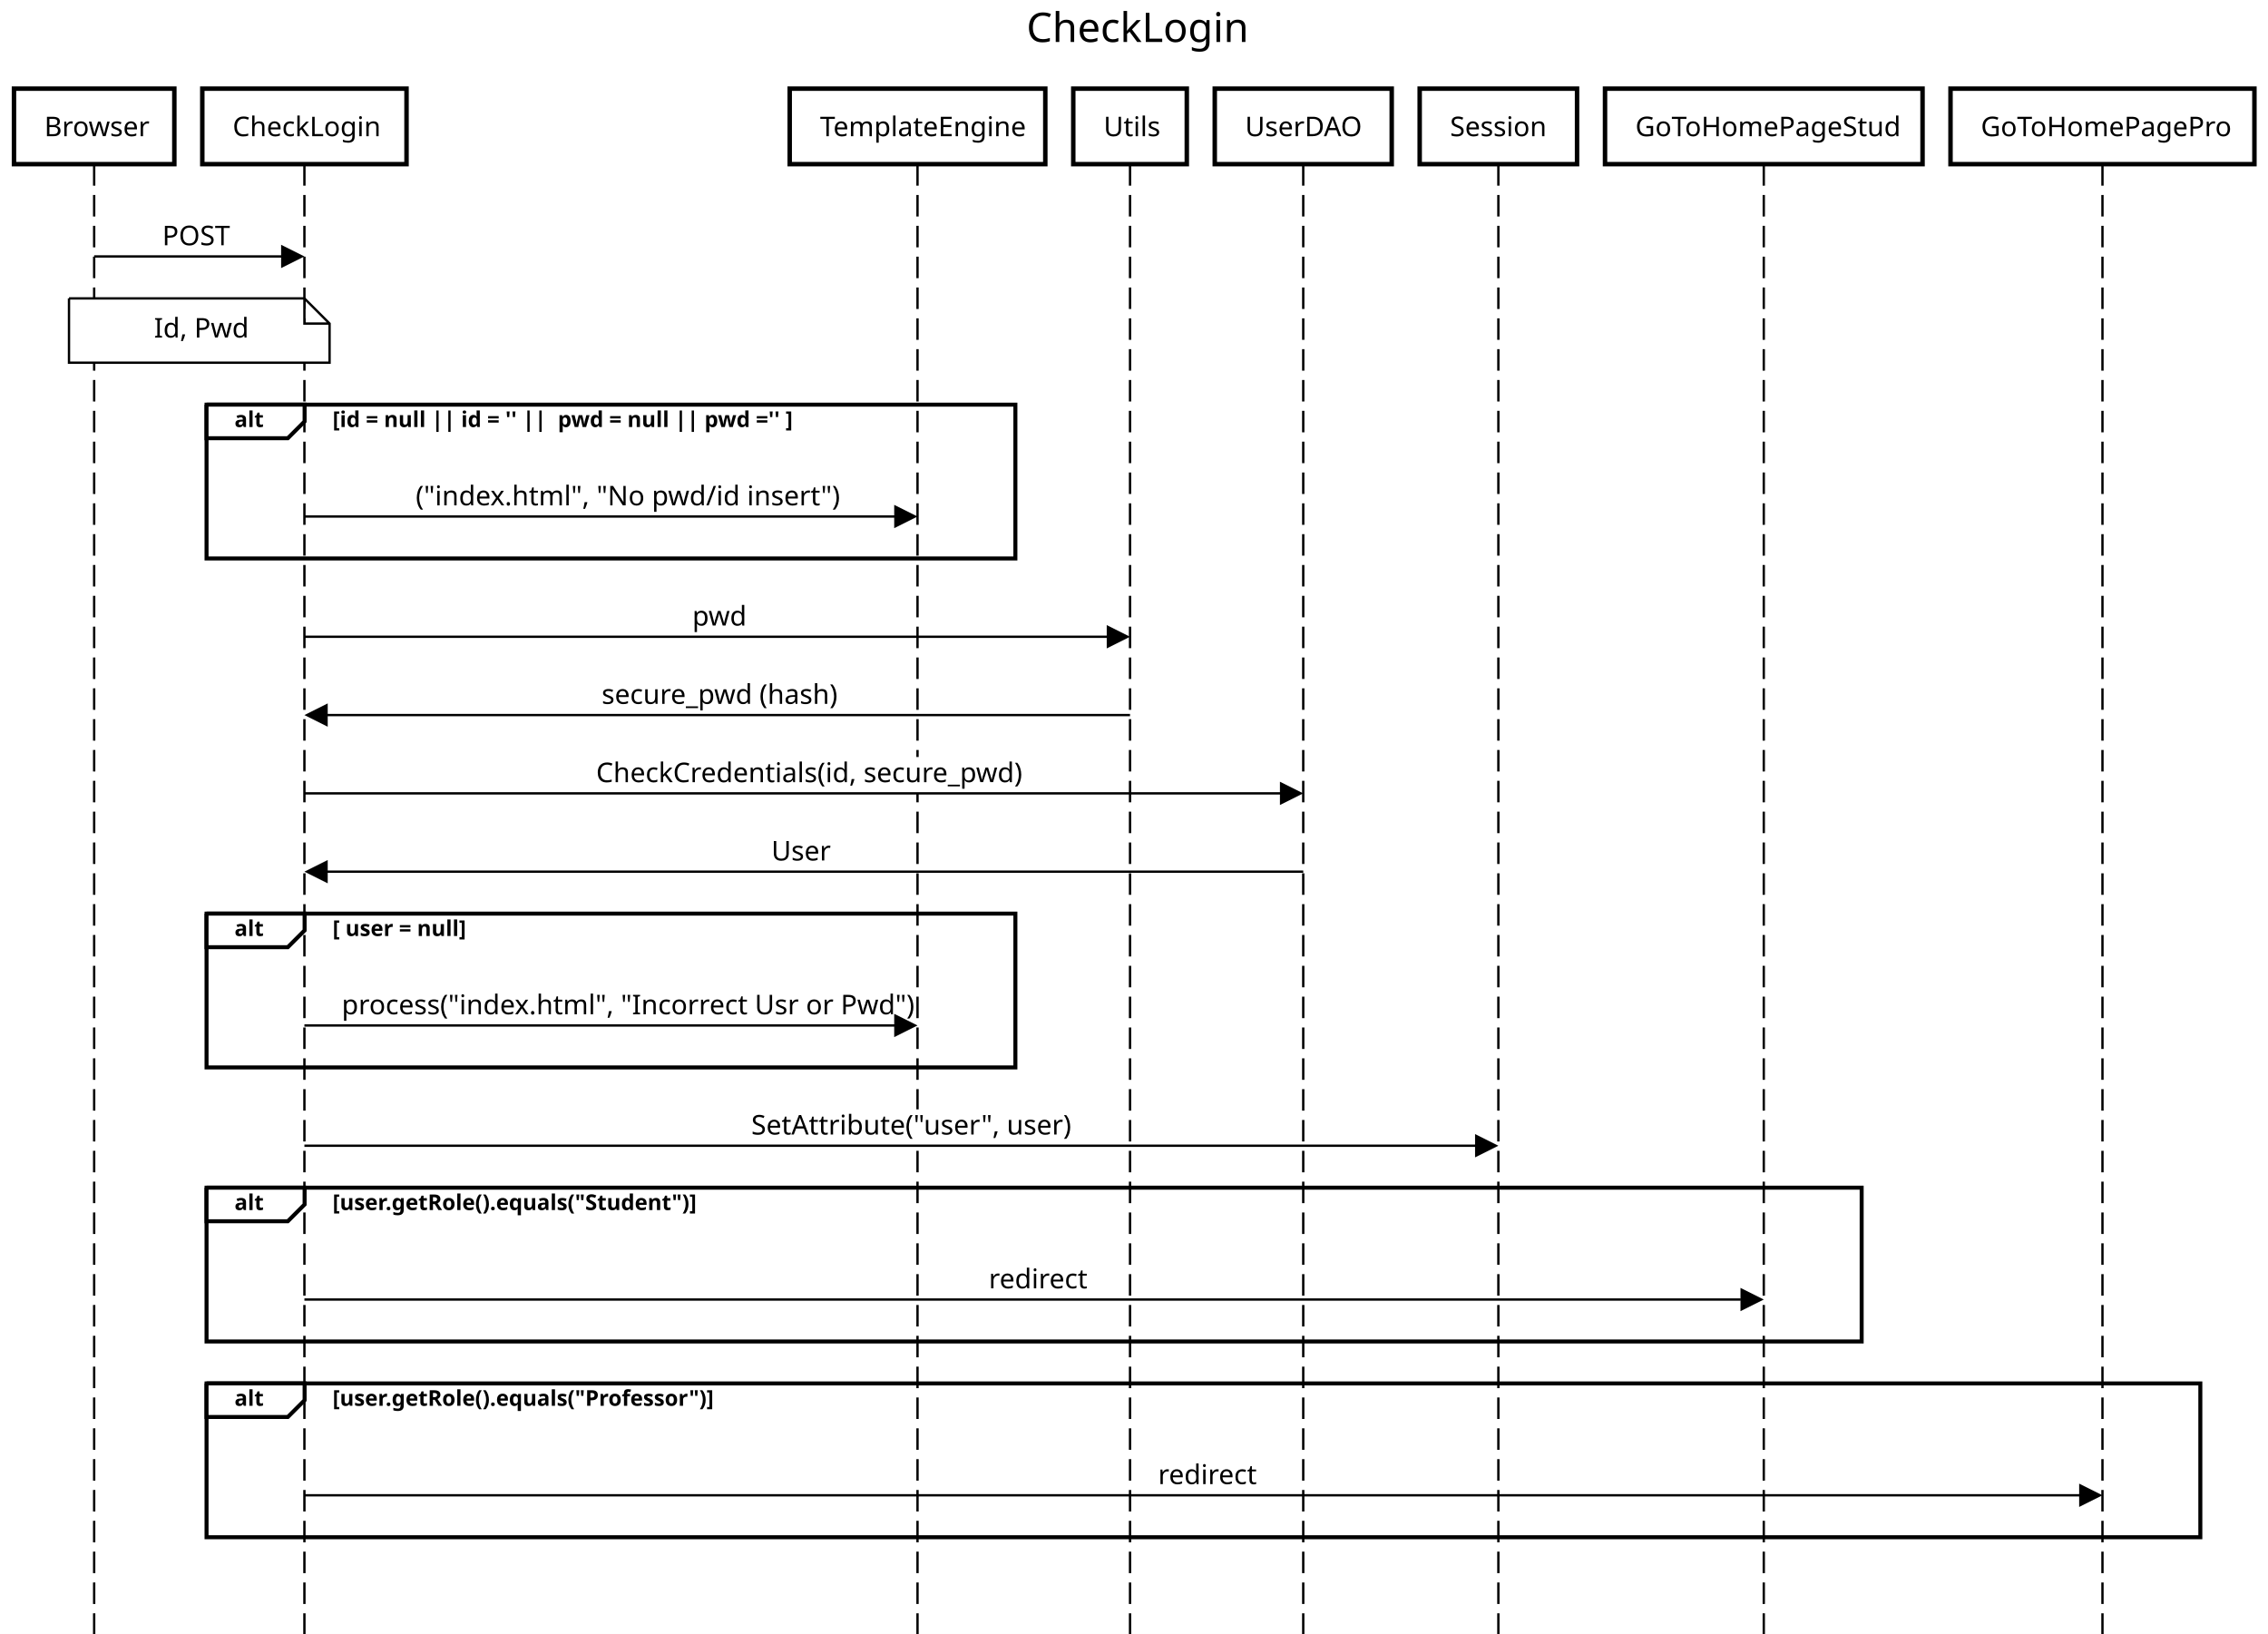
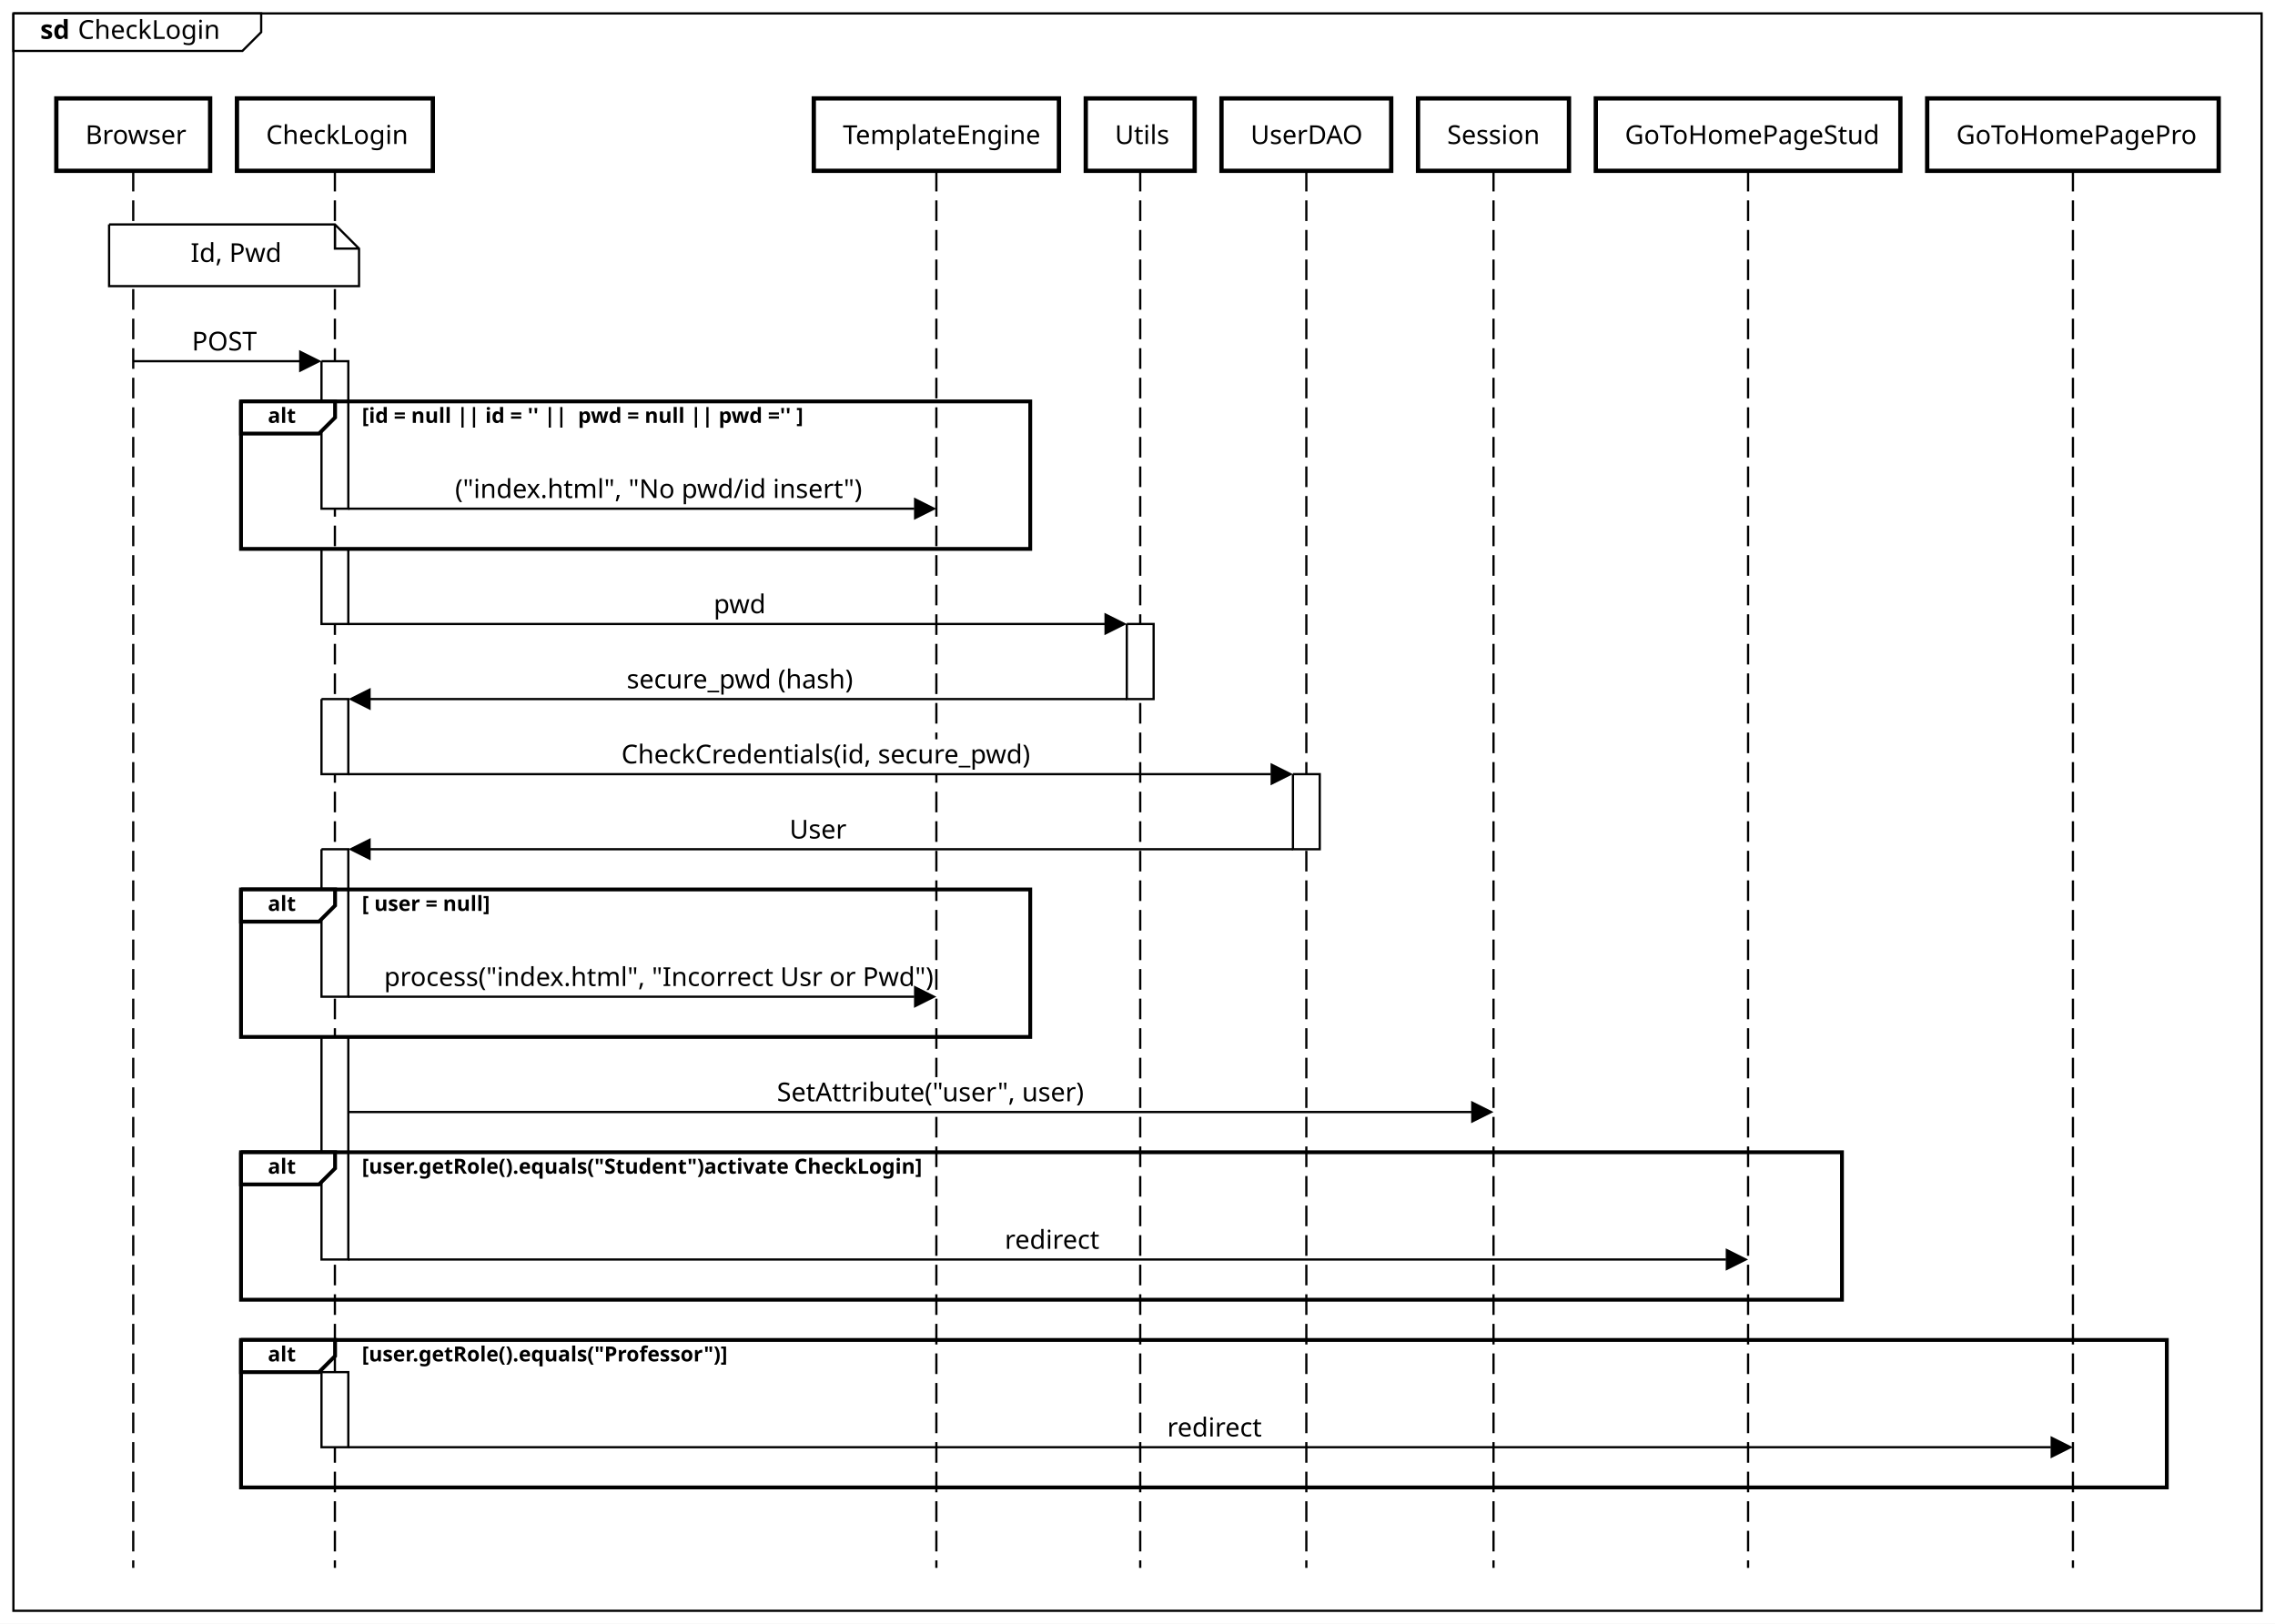
- <svg xmlns="http://www.w3.org/2000/svg" version="1.1" width="1223" height="881">
+ <svg xmlns="http://www.w3.org/2000/svg" version="1.1" width="1279" height="913">
  <defs />
  <g>
    <g />
    <g />
    <g />
    <g />
    <g />
    <g />
    <g />
    <g />
    <g />
    <g />
    <g />
    <g>
-       <rect fill="white" stroke="none" x="0" y="0" width="1223" height="881" />
-     </g>
-     <g>
-       <text fill="black" stroke="none" font-family="sans-serif" font-size="16.5pt" font-style="normal" font-weight="normal" text-decoration="normal" x="553.515" y="22.618" text-anchor="start" dominant-baseline="alphabetic" xml:space="preserve">CheckLogin</text>
-     </g>
-     <g />
-     <g>
-       <path fill="none" stroke="black" paint-order="fill stroke markers" d=" M 50.775 88.512 L 50.775 881.649" stroke-miterlimit="10" stroke-width="1.257" stroke-dasharray="11.599,5.026" />
-       <path fill="none" stroke="black" paint-order="fill stroke markers" d=" M 164.152 88.512 L 164.152 881.649" stroke-miterlimit="10" stroke-width="1.257" stroke-dasharray="11.599,5.026" />
-       <path fill="none" stroke="black" paint-order="fill stroke markers" d=" M 494.76 88.512 L 494.76 881.649" stroke-miterlimit="10" stroke-width="1.257" stroke-dasharray="11.599,5.026" />
-       <path fill="none" stroke="black" paint-order="fill stroke markers" d=" M 609.361 88.512 L 609.361 881.649" stroke-miterlimit="10" stroke-width="1.257" stroke-dasharray="11.599,5.026" />
-       <path fill="none" stroke="black" paint-order="fill stroke markers" d=" M 702.76 88.512 L 702.76 881.649" stroke-miterlimit="10" stroke-width="1.257" stroke-dasharray="11.599,5.026" />
-       <path fill="none" stroke="black" paint-order="fill stroke markers" d=" M 807.982 88.512 L 807.982 881.649" stroke-miterlimit="10" stroke-width="1.257" stroke-dasharray="11.599,5.026" />
-       <path fill="none" stroke="black" paint-order="fill stroke markers" d=" M 951.104 88.512 L 951.104 881.649" stroke-miterlimit="10" stroke-width="1.257" stroke-dasharray="11.599,5.026" />
-       <path fill="none" stroke="black" paint-order="fill stroke markers" d=" M 1133.736 88.512 L 1133.736 881.649" stroke-miterlimit="10" stroke-width="1.257" stroke-dasharray="11.599,5.026" />
-     </g>
-     <g>
-       <path fill="none" stroke="none" />
-       <g>
-         <path fill="white" stroke="black" paint-order="fill stroke markers" d=" M 7.539 47.799 L 94.012 47.799 L 94.012 88.512 L 7.539 88.512 L 7.539 47.799 Z" stroke-miterlimit="10" stroke-width="2.413" stroke-dasharray="" />
-       </g>
-       <g>
-         <g />
-         <text fill="black" stroke="none" font-family="sans-serif" font-size="11pt" font-style="normal" font-weight="normal" text-decoration="normal" x="23.9" y="73.433" text-anchor="start" dominant-baseline="alphabetic" xml:space="preserve">Browser</text>
-       </g>
-       <path fill="none" stroke="none" />
-       <g>
-         <path fill="white" stroke="black" paint-order="fill stroke markers" d=" M 109.09 47.799 L 219.214 47.799 L 219.214 88.512 L 109.09 88.512 L 109.09 47.799 Z" stroke-miterlimit="10" stroke-width="2.413" stroke-dasharray="" />
-       </g>
-       <g>
-         <g />
-         <text fill="black" stroke="none" font-family="sans-serif" font-size="11pt" font-style="normal" font-weight="normal" text-decoration="normal" x="125.45" y="73.433" text-anchor="start" dominant-baseline="alphabetic" xml:space="preserve">CheckLogin</text>
-       </g>
-       <path fill="none" stroke="none" />
-       <g>
-         <path fill="white" stroke="black" paint-order="fill stroke markers" d=" M 425.847 47.799 L 563.673 47.799 L 563.673 88.512 L 425.847 88.512 L 425.847 47.799 Z" stroke-miterlimit="10" stroke-width="2.413" stroke-dasharray="" />
-       </g>
-       <g>
-         <g />
-         <text fill="black" stroke="none" font-family="sans-serif" font-size="11pt" font-style="normal" font-weight="normal" text-decoration="normal" x="442.208" y="73.433" text-anchor="start" dominant-baseline="alphabetic" xml:space="preserve">TemplateEngine</text>
-       </g>
-       <path fill="none" stroke="none" />
-       <g>
-         <path fill="white" stroke="black" paint-order="fill stroke markers" d=" M 578.752 47.799 L 639.969 47.799 L 639.969 88.512 L 578.752 88.512 L 578.752 47.799 Z" stroke-miterlimit="10" stroke-width="2.413" stroke-dasharray="" />
-       </g>
-       <g>
-         <g />
-         <text fill="black" stroke="none" font-family="sans-serif" font-size="11pt" font-style="normal" font-weight="normal" text-decoration="normal" x="595.112" y="73.433" text-anchor="start" dominant-baseline="alphabetic" xml:space="preserve">Utils</text>
-       </g>
-       <path fill="none" stroke="none" />
-       <g>
-         <path fill="white" stroke="black" paint-order="fill stroke markers" d=" M 655.048 47.799 L 750.473 47.799 L 750.473 88.512 L 655.048 88.512 L 655.048 47.799 Z" stroke-miterlimit="10" stroke-width="2.413" stroke-dasharray="" />
-       </g>
-       <g>
-         <g />
-         <text fill="black" stroke="none" font-family="sans-serif" font-size="11pt" font-style="normal" font-weight="normal" text-decoration="normal" x="671.408" y="73.433" text-anchor="start" dominant-baseline="alphabetic" xml:space="preserve">UserDAO</text>
-       </g>
-       <path fill="none" stroke="none" />
-       <g>
-         <path fill="white" stroke="black" paint-order="fill stroke markers" d=" M 765.551 47.799 L 850.413 47.799 L 850.413 88.512 L 765.551 88.512 L 765.551 47.799 Z" stroke-miterlimit="10" stroke-width="2.413" stroke-dasharray="" />
-       </g>
-       <g>
-         <g />
-         <text fill="black" stroke="none" font-family="sans-serif" font-size="11pt" font-style="normal" font-weight="normal" text-decoration="normal" x="781.912" y="73.433" text-anchor="start" dominant-baseline="alphabetic" xml:space="preserve">Session</text>
-       </g>
-       <path fill="none" stroke="none" />
-       <g>
-         <path fill="white" stroke="black" paint-order="fill stroke markers" d=" M 865.492 47.799 L 1036.717 47.799 L 1036.717 88.512 L 865.492 88.512 L 865.492 47.799 Z" stroke-miterlimit="10" stroke-width="2.413" stroke-dasharray="" />
-       </g>
-       <g>
-         <g />
-         <text fill="black" stroke="none" font-family="sans-serif" font-size="11pt" font-style="normal" font-weight="normal" text-decoration="normal" x="881.852" y="73.433" text-anchor="start" dominant-baseline="alphabetic" xml:space="preserve">GoToHomePageStud</text>
-       </g>
-       <path fill="none" stroke="none" />
-       <g>
-         <path fill="white" stroke="black" paint-order="fill stroke markers" d=" M 1051.795 47.799 L 1215.678 47.799 L 1215.678 88.512 L 1051.795 88.512 L 1051.795 47.799 Z" stroke-miterlimit="10" stroke-width="2.413" stroke-dasharray="" />
-       </g>
-       <g>
-         <g />
-         <text fill="black" stroke="none" font-family="sans-serif" font-size="11pt" font-style="normal" font-weight="normal" text-decoration="normal" x="1068.156" y="73.433" text-anchor="start" dominant-baseline="alphabetic" xml:space="preserve">GoToHomePagePro</text>
-       </g>
-     </g>
-     <g>
-       <g>
-         <g>
-           <rect fill="white" stroke="none" x="85.25" y="118.669" width="44.428" height="19.602" />
-         </g>
-         <text fill="black" stroke="none" font-family="sans-serif" font-size="11pt" font-style="normal" font-weight="normal" text-decoration="normal" x="87.512" y="132.24" text-anchor="start" dominant-baseline="alphabetic" xml:space="preserve">POST</text>
-       </g>
-       <g>
-         <path fill="none" stroke="black" paint-order="fill stroke markers" d=" M 50.775 138.271 L 151.737 138.271" stroke-miterlimit="10" stroke-width="1.257" stroke-dasharray="" />
-         <g transform="translate(164.1521,138.2712) translate(-164.1521,-138.2712)">
-           <path fill="black" stroke="none" paint-order="stroke fill markers" d=" M 151.587 131.988 L 164.152 138.271 L 151.587 144.554 Z" />
-         </g>
-       </g>
-       <path fill="white" stroke="black" paint-order="fill stroke markers" d=" M 37.205 160.889 L 164.152 160.889 L 177.723 174.46 L 177.723 195.57 L 37.205 195.57 L 37.205 160.889 M 164.152 160.889 L 164.152 174.46 L 177.723 174.46" stroke-miterlimit="10" stroke-width="1.257" stroke-dasharray="" />
-       <g>
-         <text fill="black" stroke="none" font-family="sans-serif" font-size="11pt" font-style="normal" font-weight="normal" text-decoration="normal" x="83.025" y="181.999" text-anchor="start" dominant-baseline="alphabetic" xml:space="preserve">Id, Pwd</text>
-       </g>
-       <g>
-         <g>
-           <rect fill="white" stroke="none" x="221.896" y="258.9" width="215.121" height="19.602" />
-         </g>
-         <text fill="black" stroke="none" font-family="sans-serif" font-size="11pt" font-style="normal" font-weight="normal" text-decoration="normal" x="224.157" y="272.471" text-anchor="start" dominant-baseline="alphabetic" xml:space="preserve">("index.html", "No pwd/id insert")</text>
-       </g>
-       <g>
-         <path fill="none" stroke="black" paint-order="fill stroke markers" d=" M 164.152 278.503 L 482.346 278.503" stroke-miterlimit="10" stroke-width="1.257" stroke-dasharray="" />
-         <g transform="translate(494.7603,278.5027) translate(-494.7603,-278.5027)">
-           <path fill="black" stroke="none" paint-order="stroke fill markers" d=" M 482.195 272.22 L 494.76 278.503 L 482.195 284.785 Z" />
-         </g>
-       </g>
-       <g>
-         <g>
-           <rect fill="white" stroke="none" x="371.051" y="323.739" width="31.41" height="19.602" />
-         </g>
-         <text fill="black" stroke="none" font-family="sans-serif" font-size="11pt" font-style="normal" font-weight="normal" text-decoration="normal" x="373.313" y="337.309" text-anchor="start" dominant-baseline="alphabetic" xml:space="preserve">pwd</text>
-       </g>
-       <g>
-         <path fill="none" stroke="black" paint-order="fill stroke markers" d=" M 164.152 343.341 L 596.946 343.341" stroke-miterlimit="10" stroke-width="1.257" stroke-dasharray="" />
-         <g transform="translate(609.3606,343.3408) translate(-609.3606,-343.3408)">
-           <path fill="black" stroke="none" paint-order="stroke fill markers" d=" M 596.795 337.058 L 609.361 343.341 L 596.795 349.624 Z" />
-         </g>
-       </g>
-       <g>
-         <g>
-           <rect fill="white" stroke="none" x="322.173" y="365.959" width="129.166" height="19.602" />
-         </g>
-         <text fill="black" stroke="none" font-family="sans-serif" font-size="11pt" font-style="normal" font-weight="normal" text-decoration="normal" x="324.435" y="379.53" text-anchor="start" dominant-baseline="alphabetic" xml:space="preserve">secure_pwd (hash)</text>
-       </g>
-       <g>
-         <path fill="none" stroke="black" paint-order="fill stroke markers" d=" M 609.361 385.561 L 176.567 385.561" stroke-miterlimit="10" stroke-width="1.257" stroke-dasharray="" />
-         <g transform="translate(164.1521,385.5611) translate(-164.1521,-385.5611)">
-           <path fill="black" stroke="none" paint-order="stroke fill markers" d=" M 176.718 379.278 L 164.152 385.561 L 176.718 391.844 Z" />
-         </g>
-       </g>
-       <g>
-         <g>
-           <rect fill="white" stroke="none" x="319.186" y="408.179" width="228.54" height="19.602" />
-         </g>
-         <text fill="black" stroke="none" font-family="sans-serif" font-size="11pt" font-style="normal" font-weight="normal" text-decoration="normal" x="321.448" y="421.75" text-anchor="start" dominant-baseline="alphabetic" xml:space="preserve">CheckCredentials(id, secure_pwd)</text>
-       </g>
-       <g>
-         <path fill="none" stroke="black" paint-order="fill stroke markers" d=" M 164.152 427.781 L 690.346 427.781" stroke-miterlimit="10" stroke-width="1.257" stroke-dasharray="" />
-         <g transform="translate(702.7603,427.7813) translate(-702.7603,-427.7813)">
-           <path fill="black" stroke="none" paint-order="stroke fill markers" d=" M 690.195 421.499 L 702.76 427.781 L 690.195 434.064 Z" />
-         </g>
-       </g>
-       <g>
-         <g>
-           <rect fill="white" stroke="none" x="413.686" y="450.399" width="39.54" height="19.602" />
-         </g>
-         <text fill="black" stroke="none" font-family="sans-serif" font-size="11pt" font-style="normal" font-weight="normal" text-decoration="normal" x="415.948" y="463.97" text-anchor="start" dominant-baseline="alphabetic" xml:space="preserve">User </text>
-       </g>
-       <g>
-         <path fill="none" stroke="black" paint-order="fill stroke markers" d=" M 702.76 470.001 L 176.567 470.001" stroke-miterlimit="10" stroke-width="1.257" stroke-dasharray="" />
-         <g transform="translate(164.1521,470.0015) translate(-164.1521,-470.0015)">
-           <path fill="black" stroke="none" paint-order="stroke fill markers" d=" M 176.718 463.719 L 164.152 470.001 L 176.718 476.284 Z" />
-         </g>
-       </g>
-       <g>
-         <g>
-           <rect fill="white" stroke="none" x="181.995" y="533.332" width="294.922" height="19.602" />
-         </g>
-         <text fill="black" stroke="none" font-family="sans-serif" font-size="11pt" font-style="normal" font-weight="normal" text-decoration="normal" x="184.257" y="546.903" text-anchor="start" dominant-baseline="alphabetic" xml:space="preserve">process("index.html", "Incorrect Usr or Pwd")</text>
-       </g>
-       <g>
-         <path fill="none" stroke="black" paint-order="fill stroke markers" d=" M 164.152 552.934 L 482.346 552.934" stroke-miterlimit="10" stroke-width="1.257" stroke-dasharray="" />
-         <g transform="translate(494.7603,552.9341) translate(-494.7603,-552.9341)">
-           <path fill="black" stroke="none" paint-order="stroke fill markers" d=" M 482.195 546.651 L 494.76 552.934 L 482.195 559.217 Z" />
-         </g>
-       </g>
-       <g>
-         <g>
-           <rect fill="white" stroke="none" x="402.849" y="598.17" width="166.437" height="19.602" />
-         </g>
-         <text fill="black" stroke="none" font-family="sans-serif" font-size="11pt" font-style="normal" font-weight="normal" text-decoration="normal" x="405.111" y="611.741" text-anchor="start" dominant-baseline="alphabetic" xml:space="preserve">SetAttribute("user", user)</text>
-       </g>
-       <g>
-         <path fill="none" stroke="black" paint-order="fill stroke markers" d=" M 164.152 617.772 L 795.568 617.772" stroke-miterlimit="10" stroke-width="1.257" stroke-dasharray="" />
-         <g transform="translate(807.9823,617.7723) translate(-807.9823,-617.7723)">
-           <path fill="black" stroke="none" paint-order="stroke fill markers" d=" M 795.417 611.489 L 807.982 617.772 L 795.417 624.055 Z" />
-         </g>
-       </g>
-       <g>
-         <g>
-           <rect fill="white" stroke="none" x="530.931" y="681.103" width="53.394" height="19.602" />
-         </g>
-         <text fill="black" stroke="none" font-family="sans-serif" font-size="11pt" font-style="normal" font-weight="normal" text-decoration="normal" x="533.193" y="694.673" text-anchor="start" dominant-baseline="alphabetic" xml:space="preserve">redirect</text>
-       </g>
-       <g>
-         <path fill="none" stroke="black" paint-order="fill stroke markers" d=" M 164.152 700.705 L 938.69 700.705" stroke-miterlimit="10" stroke-width="1.257" stroke-dasharray="" />
-         <g transform="translate(951.1043,700.7048) translate(-951.1043,-700.7048)">
-           <path fill="black" stroke="none" paint-order="stroke fill markers" d=" M 938.539 694.422 L 951.104 700.705 L 938.539 706.988 Z" />
-         </g>
-       </g>
-       <g>
-         <g>
-           <rect fill="white" stroke="none" x="622.247" y="786.653" width="53.394" height="19.602" />
-         </g>
-         <text fill="black" stroke="none" font-family="sans-serif" font-size="11pt" font-style="normal" font-weight="normal" text-decoration="normal" x="624.509" y="800.224" text-anchor="start" dominant-baseline="alphabetic" xml:space="preserve">redirect</text>
-       </g>
-       <g>
-         <path fill="none" stroke="black" paint-order="fill stroke markers" d=" M 164.152 806.255 L 1121.322 806.255" stroke-miterlimit="10" stroke-width="1.257" stroke-dasharray="" />
-         <g transform="translate(1133.736,806.2554) translate(-1133.736,-806.2554)">
-           <path fill="black" stroke="none" paint-order="stroke fill markers" d=" M 1121.171 799.973 L 1133.736 806.255 L 1121.171 812.538 Z" />
-         </g>
-       </g>
-       <g>
-         <g />
-         <path fill="none" stroke="black" paint-order="fill stroke markers" d=" M 111.377 218.188 L 547.536 218.188 L 547.536 301.121 L 111.377 301.121 L 111.377 218.188 Z" stroke-miterlimit="10" stroke-width="2.154" stroke-dasharray="" />
-         <path fill="white" stroke="black" paint-order="fill stroke markers" d=" M 111.377 218.188 L 111.377 236.282 L 155.21 236.282 L 164.257 227.235 L 164.257 218.188 L 111.377 218.188" stroke-miterlimit="10" stroke-width="2.154" stroke-dasharray="" />
-         <text fill="black" stroke="none" font-family="sans-serif" font-size="8.8pt" font-style="normal" font-weight="bold" text-decoration="normal" x="126.456" y="230.251" text-anchor="start" dominant-baseline="alphabetic" xml:space="preserve">alt</text>
-         <text fill="black" stroke="none" font-family="sans-serif" font-size="8.8pt" font-style="normal" font-weight="bold" text-decoration="normal" x="179.336" y="230.251" text-anchor="start" dominant-baseline="alphabetic" xml:space="preserve">[id = null || id = '' ||  pwd = null || pwd ='' ]</text>
-       </g>
-       <g>
-         <g />
-         <path fill="none" stroke="black" paint-order="fill stroke markers" d=" M 111.377 492.619 L 547.536 492.619 L 547.536 575.552 L 111.377 575.552 L 111.377 492.619 Z" stroke-miterlimit="10" stroke-width="2.154" stroke-dasharray="" />
-         <path fill="white" stroke="black" paint-order="fill stroke markers" d=" M 111.377 492.619 L 111.377 510.714 L 155.21 510.714 L 164.257 501.667 L 164.257 492.619 L 111.377 492.619" stroke-miterlimit="10" stroke-width="2.154" stroke-dasharray="" />
-         <text fill="black" stroke="none" font-family="sans-serif" font-size="8.8pt" font-style="normal" font-weight="bold" text-decoration="normal" x="126.456" y="504.682" text-anchor="start" dominant-baseline="alphabetic" xml:space="preserve">alt</text>
-         <text fill="black" stroke="none" font-family="sans-serif" font-size="8.8pt" font-style="normal" font-weight="bold" text-decoration="normal" x="179.336" y="504.682" text-anchor="start" dominant-baseline="alphabetic" xml:space="preserve">[ user = null]</text>
-       </g>
-       <g>
-         <g />
-         <path fill="none" stroke="black" paint-order="fill stroke markers" d=" M 111.377 640.39 L 1003.88 640.39 L 1003.88 723.323 L 111.377 723.323 L 111.377 640.39 Z" stroke-miterlimit="10" stroke-width="2.154" stroke-dasharray="" />
-         <path fill="white" stroke="black" paint-order="fill stroke markers" d=" M 111.377 640.39 L 111.377 658.485 L 155.21 658.485 L 164.257 649.437 L 164.257 640.39 L 111.377 640.39" stroke-miterlimit="10" stroke-width="2.154" stroke-dasharray="" />
-         <text fill="black" stroke="none" font-family="sans-serif" font-size="8.8pt" font-style="normal" font-weight="bold" text-decoration="normal" x="126.456" y="652.453" text-anchor="start" dominant-baseline="alphabetic" xml:space="preserve">alt</text>
-         <text fill="black" stroke="none" font-family="sans-serif" font-size="8.8pt" font-style="normal" font-weight="bold" text-decoration="normal" x="179.336" y="652.453" text-anchor="start" dominant-baseline="alphabetic" xml:space="preserve">[user.getRole().equals("Student")]</text>
-       </g>
-       <g>
-         <g />
-         <path fill="none" stroke="black" paint-order="fill stroke markers" d=" M 111.377 745.941 L 1186.512 745.941 L 1186.512 828.873 L 111.377 828.873 L 111.377 745.941 Z" stroke-miterlimit="10" stroke-width="2.154" stroke-dasharray="" />
-         <path fill="white" stroke="black" paint-order="fill stroke markers" d=" M 111.377 745.941 L 111.377 764.035 L 155.21 764.035 L 164.257 754.988 L 164.257 745.941 L 111.377 745.941" stroke-miterlimit="10" stroke-width="2.154" stroke-dasharray="" />
-         <text fill="black" stroke="none" font-family="sans-serif" font-size="8.8pt" font-style="normal" font-weight="bold" text-decoration="normal" x="126.456" y="758.004" text-anchor="start" dominant-baseline="alphabetic" xml:space="preserve">alt</text>
-         <text fill="black" stroke="none" font-family="sans-serif" font-size="8.8pt" font-style="normal" font-weight="bold" text-decoration="normal" x="179.336" y="758.004" text-anchor="start" dominant-baseline="alphabetic" xml:space="preserve">[user.getRole().equals("Professor")]</text>
+       <rect fill="white" stroke="none" x="0" y="0" width="1279" height="913" />
+     </g>
+     <g />
+     <g>
+       <path fill="none" stroke="black" paint-order="fill stroke markers" d=" M 74.901 96.051 L 74.901 881.649" stroke-miterlimit="10" stroke-width="1.257" stroke-dasharray="11.599,5.026" />
+       <path fill="none" stroke="black" paint-order="fill stroke markers" d=" M 188.278 96.051 L 188.278 881.649" stroke-miterlimit="10" stroke-width="1.257" stroke-dasharray="11.599,5.026" />
+       <path fill="none" stroke="black" paint-order="fill stroke markers" d=" M 526.425 96.051 L 526.425 881.649" stroke-miterlimit="10" stroke-width="1.257" stroke-dasharray="11.599,5.026" />
+       <path fill="none" stroke="black" paint-order="fill stroke markers" d=" M 641.026 96.051 L 641.026 881.649" stroke-miterlimit="10" stroke-width="1.257" stroke-dasharray="11.599,5.026" />
+       <path fill="none" stroke="black" paint-order="fill stroke markers" d=" M 734.425 96.051 L 734.425 881.649" stroke-miterlimit="10" stroke-width="1.257" stroke-dasharray="11.599,5.026" />
+       <path fill="none" stroke="black" paint-order="fill stroke markers" d=" M 839.648 96.051 L 839.648 881.649" stroke-miterlimit="10" stroke-width="1.257" stroke-dasharray="11.599,5.026" />
+       <path fill="none" stroke="black" paint-order="fill stroke markers" d=" M 982.769 96.051 L 982.769 881.649" stroke-miterlimit="10" stroke-width="1.257" stroke-dasharray="11.599,5.026" />
+       <path fill="none" stroke="black" paint-order="fill stroke markers" d=" M 1165.402 96.051 L 1165.402 881.649" stroke-miterlimit="10" stroke-width="1.257" stroke-dasharray="11.599,5.026" />
+     </g>
+     <g>
+       <path fill="none" stroke="none" />
+       <g>
+         <path fill="white" stroke="black" paint-order="fill stroke markers" d=" M 31.665 55.339 L 118.137 55.339 L 118.137 96.051 L 31.665 96.051 L 31.665 55.339 Z" stroke-miterlimit="10" stroke-width="2.413" stroke-dasharray="" />
+       </g>
+       <g>
+         <g />
+         <text fill="black" stroke="none" font-family="sans-serif" font-size="11pt" font-style="normal" font-weight="normal" text-decoration="normal" x="48.025" y="80.972" text-anchor="start" dominant-baseline="alphabetic" xml:space="preserve">Browser</text>
+       </g>
+       <path fill="none" stroke="none" />
+       <g>
+         <path fill="white" stroke="black" paint-order="fill stroke markers" d=" M 133.216 55.339 L 243.34 55.339 L 243.34 96.051 L 133.216 96.051 L 133.216 55.339 Z" stroke-miterlimit="10" stroke-width="2.413" stroke-dasharray="" />
+       </g>
+       <g>
+         <g />
+         <text fill="black" stroke="none" font-family="sans-serif" font-size="11pt" font-style="normal" font-weight="normal" text-decoration="normal" x="149.576" y="80.972" text-anchor="start" dominant-baseline="alphabetic" xml:space="preserve">CheckLogin</text>
+       </g>
+       <path fill="none" stroke="none" />
+       <g>
+         <path fill="white" stroke="black" paint-order="fill stroke markers" d=" M 457.513 55.339 L 595.338 55.339 L 595.338 96.051 L 457.513 96.051 L 457.513 55.339 Z" stroke-miterlimit="10" stroke-width="2.413" stroke-dasharray="" />
+       </g>
+       <g>
+         <g />
+         <text fill="black" stroke="none" font-family="sans-serif" font-size="11pt" font-style="normal" font-weight="normal" text-decoration="normal" x="473.873" y="80.972" text-anchor="start" dominant-baseline="alphabetic" xml:space="preserve">TemplateEngine</text>
+       </g>
+       <path fill="none" stroke="none" />
+       <g>
+         <path fill="white" stroke="black" paint-order="fill stroke markers" d=" M 610.417 55.339 L 671.634 55.339 L 671.634 96.051 L 610.417 96.051 L 610.417 55.339 Z" stroke-miterlimit="10" stroke-width="2.413" stroke-dasharray="" />
+       </g>
+       <g>
+         <g />
+         <text fill="black" stroke="none" font-family="sans-serif" font-size="11pt" font-style="normal" font-weight="normal" text-decoration="normal" x="626.777" y="80.972" text-anchor="start" dominant-baseline="alphabetic" xml:space="preserve">Utils</text>
+       </g>
+       <path fill="none" stroke="none" />
+       <g>
+         <path fill="white" stroke="black" paint-order="fill stroke markers" d=" M 686.713 55.339 L 782.138 55.339 L 782.138 96.051 L 686.713 96.051 L 686.713 55.339 Z" stroke-miterlimit="10" stroke-width="2.413" stroke-dasharray="" />
+       </g>
+       <g>
+         <g />
+         <text fill="black" stroke="none" font-family="sans-serif" font-size="11pt" font-style="normal" font-weight="normal" text-decoration="normal" x="703.073" y="80.972" text-anchor="start" dominant-baseline="alphabetic" xml:space="preserve">UserDAO</text>
+       </g>
+       <path fill="none" stroke="none" />
+       <g>
+         <path fill="white" stroke="black" paint-order="fill stroke markers" d=" M 797.217 55.339 L 882.079 55.339 L 882.079 96.051 L 797.217 96.051 L 797.217 55.339 Z" stroke-miterlimit="10" stroke-width="2.413" stroke-dasharray="" />
+       </g>
+       <g>
+         <g />
+         <text fill="black" stroke="none" font-family="sans-serif" font-size="11pt" font-style="normal" font-weight="normal" text-decoration="normal" x="813.577" y="80.972" text-anchor="start" dominant-baseline="alphabetic" xml:space="preserve">Session</text>
+       </g>
+       <path fill="none" stroke="none" />
+       <g>
+         <path fill="white" stroke="black" paint-order="fill stroke markers" d=" M 897.157 55.339 L 1068.382 55.339 L 1068.382 96.051 L 897.157 96.051 L 897.157 55.339 Z" stroke-miterlimit="10" stroke-width="2.413" stroke-dasharray="" />
+       </g>
+       <g>
+         <g />
+         <text fill="black" stroke="none" font-family="sans-serif" font-size="11pt" font-style="normal" font-weight="normal" text-decoration="normal" x="913.517" y="80.972" text-anchor="start" dominant-baseline="alphabetic" xml:space="preserve">GoToHomePageStud</text>
+       </g>
+       <path fill="none" stroke="none" />
+       <g>
+         <path fill="white" stroke="black" paint-order="fill stroke markers" d=" M 1083.46 55.339 L 1247.343 55.339 L 1247.343 96.051 L 1083.46 96.051 L 1083.46 55.339 Z" stroke-miterlimit="10" stroke-width="2.413" stroke-dasharray="" />
+       </g>
+       <g>
+         <g />
+         <text fill="black" stroke="none" font-family="sans-serif" font-size="11pt" font-style="normal" font-weight="normal" text-decoration="normal" x="1099.821" y="80.972" text-anchor="start" dominant-baseline="alphabetic" xml:space="preserve">GoToHomePagePro</text>
+       </g>
+     </g>
+     <g>
+       <path fill="white" stroke="black" paint-order="fill stroke markers" d=" M 180.739 203.109 L 195.817 203.109 L 195.817 286.042 L 180.739 286.042 L 180.739 203.109" stroke-miterlimit="10" stroke-width="1.257" stroke-dasharray="" />
+       <path fill="white" stroke="black" paint-order="fill stroke markers" d=" M 180.739 308.66 L 195.817 308.66 L 195.817 350.88 L 180.739 350.88 L 180.739 308.66" stroke-miterlimit="10" stroke-width="1.257" stroke-dasharray="" />
+       <path fill="white" stroke="black" paint-order="fill stroke markers" d=" M 633.486 350.88 L 648.565 350.88 L 648.565 393.1 L 633.486 393.1 L 633.486 350.88" stroke-miterlimit="10" stroke-width="1.257" stroke-dasharray="" />
+       <path fill="white" stroke="black" paint-order="fill stroke markers" d=" M 180.739 393.1 L 195.817 393.1 L 195.817 435.321 L 180.739 435.321 L 180.739 393.1" stroke-miterlimit="10" stroke-width="1.257" stroke-dasharray="" />
+       <path fill="white" stroke="black" paint-order="fill stroke markers" d=" M 726.886 435.321 L 741.965 435.321 L 741.965 477.541 L 726.886 477.541 L 726.886 435.321" stroke-miterlimit="10" stroke-width="1.257" stroke-dasharray="" />
+       <path fill="white" stroke="black" paint-order="fill stroke markers" d=" M 180.739 477.541 L 195.817 477.541 L 195.817 560.473 L 180.739 560.473 L 180.739 477.541" stroke-miterlimit="10" stroke-width="1.257" stroke-dasharray="" />
+       <path fill="white" stroke="black" paint-order="fill stroke markers" d=" M 180.739 583.091 L 195.817 583.091 L 195.817 708.244 L 180.739 708.244 L 180.739 583.091" stroke-miterlimit="10" stroke-width="1.257" stroke-dasharray="" />
+       <path fill="white" stroke="black" paint-order="fill stroke markers" d=" M 180.739 771.574 L 195.817 771.574 L 195.817 813.795 L 180.739 813.795 L 180.739 771.574" stroke-miterlimit="10" stroke-width="1.257" stroke-dasharray="" />
+       <g>
+         <g />
+         <g />
+         <path fill="none" stroke="black" paint-order="fill stroke markers" d=" M 7.539 7.539 L 1271.469 7.539 L 1271.469 905.774 L 7.539 905.774 L 7.539 7.539 Z" stroke-miterlimit="10" stroke-width="1.257" stroke-dasharray="" />
+         <path fill="white" stroke="black" paint-order="fill stroke markers" d=" M 7.539 7.539 L 7.539 28.649 L 136.276 28.649 L 146.831 18.094 L 146.831 7.539 L 7.539 7.539" stroke-miterlimit="10" stroke-width="1.257" stroke-dasharray="" />
+         <text fill="black" stroke="none" font-family="sans-serif" font-size="11pt" font-style="normal" font-weight="bold" text-decoration="normal" x="22.618" y="21.864" text-anchor="start" dominant-baseline="alphabetic" xml:space="preserve">sd</text>
+         <text fill="black" stroke="none" font-family="sans-serif" font-size="11pt" font-style="normal" font-weight="normal" text-decoration="normal" x="43.794" y="21.864" text-anchor="start" dominant-baseline="alphabetic" xml:space="preserve">CheckLogin</text>
+       </g>
+       <path fill="white" stroke="black" paint-order="fill stroke markers" d=" M 61.33 126.208 L 188.278 126.208 L 201.849 139.779 L 201.849 160.889 L 61.33 160.889 L 61.33 126.208 M 188.278 126.208 L 188.278 139.779 L 201.849 139.779" stroke-miterlimit="10" stroke-width="1.257" stroke-dasharray="" />
+       <g>
+         <text fill="black" stroke="none" font-family="sans-serif" font-size="11pt" font-style="normal" font-weight="normal" text-decoration="normal" x="107.151" y="147.318" text-anchor="start" dominant-baseline="alphabetic" xml:space="preserve">Id, Pwd</text>
+       </g>
+       <g>
+         <g>
+           <rect fill="white" stroke="none" x="105.606" y="183.507" width="44.428" height="19.602" />
+         </g>
+         <text fill="black" stroke="none" font-family="sans-serif" font-size="11pt" font-style="normal" font-weight="normal" text-decoration="normal" x="107.868" y="197.078" text-anchor="start" dominant-baseline="alphabetic" xml:space="preserve">POST</text>
+       </g>
+       <g>
+         <path fill="none" stroke="black" paint-order="fill stroke markers" d=" M 74.901 203.109 L 168.324 203.109" stroke-miterlimit="10" stroke-width="1.257" stroke-dasharray="" />
+         <g transform="translate(180.7387,203.1094) translate(-180.7387,-203.1094)">
+           <path fill="black" stroke="none" paint-order="stroke fill markers" d=" M 168.173 196.827 L 180.739 203.109 L 168.173 209.392 Z" />
+         </g>
+       </g>
+       <g>
+         <g>
+           <rect fill="white" stroke="none" x="253.561" y="266.44" width="215.121" height="19.602" />
+         </g>
+         <text fill="black" stroke="none" font-family="sans-serif" font-size="11pt" font-style="normal" font-weight="normal" text-decoration="normal" x="255.823" y="280.011" text-anchor="start" dominant-baseline="alphabetic" xml:space="preserve">("index.html", "No pwd/id insert")</text>
+       </g>
+       <g>
+         <path fill="none" stroke="black" paint-order="fill stroke markers" d=" M 195.817 286.042 L 514.011 286.042" stroke-miterlimit="10" stroke-width="1.257" stroke-dasharray="" />
+         <g transform="translate(526.4255,286.042) translate(-526.4255,-286.042)">
+           <path fill="black" stroke="none" paint-order="stroke fill markers" d=" M 513.86 279.759 L 526.425 286.042 L 513.86 292.325 Z" />
+         </g>
+       </g>
+       <g>
+         <g>
+           <rect fill="white" stroke="none" x="398.947" y="331.278" width="31.41" height="19.602" />
+         </g>
+         <text fill="black" stroke="none" font-family="sans-serif" font-size="11pt" font-style="normal" font-weight="normal" text-decoration="normal" x="401.209" y="344.849" text-anchor="start" dominant-baseline="alphabetic" xml:space="preserve">pwd</text>
+       </g>
+       <g>
+         <path fill="none" stroke="black" paint-order="fill stroke markers" d=" M 195.817 350.88 L 621.072 350.88" stroke-miterlimit="10" stroke-width="1.257" stroke-dasharray="" />
+         <g transform="translate(633.4864,350.8802) translate(-633.4864,-350.8802)">
+           <path fill="black" stroke="none" paint-order="stroke fill markers" d=" M 620.921 344.597 L 633.486 350.88 L 620.921 357.163 Z" />
+         </g>
+       </g>
+       <g>
+         <g>
+           <rect fill="white" stroke="none" x="350.069" y="373.498" width="129.166" height="19.602" />
+         </g>
+         <text fill="black" stroke="none" font-family="sans-serif" font-size="11pt" font-style="normal" font-weight="normal" text-decoration="normal" x="352.331" y="387.069" text-anchor="start" dominant-baseline="alphabetic" xml:space="preserve">secure_pwd (hash)</text>
+       </g>
+       <g>
+         <path fill="none" stroke="black" paint-order="fill stroke markers" d=" M 633.486 393.1 L 208.232 393.1" stroke-miterlimit="10" stroke-width="1.257" stroke-dasharray="" />
+         <g transform="translate(195.8173,393.1004) translate(-195.8173,-393.1004)">
+           <path fill="black" stroke="none" paint-order="stroke fill markers" d=" M 208.383 386.818 L 195.817 393.1 L 208.383 399.383 Z" />
+         </g>
+       </g>
+       <g>
+         <g>
+           <rect fill="white" stroke="none" x="347.082" y="415.718" width="228.54" height="19.602" />
+         </g>
+         <text fill="black" stroke="none" font-family="sans-serif" font-size="11pt" font-style="normal" font-weight="normal" text-decoration="normal" x="349.344" y="429.289" text-anchor="start" dominant-baseline="alphabetic" xml:space="preserve">CheckCredentials(id, secure_pwd)</text>
+       </g>
+       <g>
+         <path fill="none" stroke="black" paint-order="fill stroke markers" d=" M 195.817 435.321 L 714.471 435.321" stroke-miterlimit="10" stroke-width="1.257" stroke-dasharray="" />
+         <g transform="translate(726.8861,435.3206) translate(-726.8861,-435.3206)">
+           <path fill="black" stroke="none" paint-order="stroke fill markers" d=" M 714.321 429.038 L 726.886 435.321 L 714.321 441.603 Z" />
+         </g>
+       </g>
+       <g>
+         <g>
+           <rect fill="white" stroke="none" x="441.582" y="457.939" width="39.54" height="19.602" />
+         </g>
+         <text fill="black" stroke="none" font-family="sans-serif" font-size="11pt" font-style="normal" font-weight="normal" text-decoration="normal" x="443.844" y="471.509" text-anchor="start" dominant-baseline="alphabetic" xml:space="preserve">User </text>
+       </g>
+       <g>
+         <path fill="none" stroke="black" paint-order="fill stroke markers" d=" M 726.886 477.541 L 208.232 477.541" stroke-miterlimit="10" stroke-width="1.257" stroke-dasharray="" />
+         <g transform="translate(195.8173,477.5408) translate(-195.8173,-477.5408)">
+           <path fill="black" stroke="none" paint-order="stroke fill markers" d=" M 208.383 471.258 L 195.817 477.541 L 208.383 483.824 Z" />
+         </g>
+       </g>
+       <g>
+         <g>
+           <rect fill="white" stroke="none" x="213.66" y="540.871" width="294.922" height="19.602" />
+         </g>
+         <text fill="black" stroke="none" font-family="sans-serif" font-size="11pt" font-style="normal" font-weight="normal" text-decoration="normal" x="215.922" y="554.442" text-anchor="start" dominant-baseline="alphabetic" xml:space="preserve">process("index.html", "Incorrect Usr or Pwd")</text>
+       </g>
+       <g>
+         <path fill="none" stroke="black" paint-order="fill stroke markers" d=" M 195.817 560.473 L 514.011 560.473" stroke-miterlimit="10" stroke-width="1.257" stroke-dasharray="" />
+         <g transform="translate(526.4255,560.4734) translate(-526.4255,-560.4734)">
+           <path fill="black" stroke="none" paint-order="stroke fill markers" d=" M 513.86 554.191 L 526.425 560.473 L 513.86 566.756 Z" />
+         </g>
+       </g>
+       <g>
+         <g>
+           <rect fill="white" stroke="none" x="434.514" y="605.709" width="166.437" height="19.602" />
+         </g>
+         <text fill="black" stroke="none" font-family="sans-serif" font-size="11pt" font-style="normal" font-weight="normal" text-decoration="normal" x="436.776" y="619.28" text-anchor="start" dominant-baseline="alphabetic" xml:space="preserve">SetAttribute("user", user)</text>
+       </g>
+       <g>
+         <path fill="none" stroke="black" paint-order="fill stroke markers" d=" M 195.817 625.312 L 827.233 625.312" stroke-miterlimit="10" stroke-width="1.257" stroke-dasharray="" />
+         <g transform="translate(839.6475,625.3116) translate(-839.6475,-625.3116)">
+           <path fill="black" stroke="none" paint-order="stroke fill markers" d=" M 827.082 619.029 L 839.648 625.312 L 827.082 631.594 Z" />
+         </g>
+       </g>
+       <g>
+         <g>
+           <rect fill="white" stroke="none" x="562.596" y="688.642" width="53.394" height="19.602" />
+         </g>
+         <text fill="black" stroke="none" font-family="sans-serif" font-size="11pt" font-style="normal" font-weight="normal" text-decoration="normal" x="564.858" y="702.213" text-anchor="start" dominant-baseline="alphabetic" xml:space="preserve">redirect</text>
+       </g>
+       <g>
+         <path fill="none" stroke="black" paint-order="fill stroke markers" d=" M 195.817 708.244 L 970.355 708.244" stroke-miterlimit="10" stroke-width="1.257" stroke-dasharray="" />
+         <g transform="translate(982.7695,708.2442) translate(-982.7695,-708.2442)">
+           <path fill="black" stroke="none" paint-order="stroke fill markers" d=" M 970.204 701.961 L 982.769 708.244 L 970.204 714.527 Z" />
+         </g>
+       </g>
+       <g>
+         <g>
+           <rect fill="white" stroke="none" x="653.912" y="794.192" width="53.394" height="19.602" />
+         </g>
+         <text fill="black" stroke="none" font-family="sans-serif" font-size="11pt" font-style="normal" font-weight="normal" text-decoration="normal" x="656.174" y="807.763" text-anchor="start" dominant-baseline="alphabetic" xml:space="preserve">redirect</text>
+       </g>
+       <g>
+         <path fill="none" stroke="black" paint-order="fill stroke markers" d=" M 195.817 813.795 L 1152.987 813.795" stroke-miterlimit="10" stroke-width="1.257" stroke-dasharray="" />
+         <g transform="translate(1165.402,813.7947) translate(-1165.402,-813.7947)">
+           <path fill="black" stroke="none" paint-order="stroke fill markers" d=" M 1152.836 807.512 L 1165.402 813.795 L 1152.836 820.077 Z" />
+         </g>
+       </g>
+       <g>
+         <g />
+         <path fill="none" stroke="black" paint-order="fill stroke markers" d=" M 135.503 225.727 L 579.201 225.727 L 579.201 308.66 L 135.503 308.66 L 135.503 225.727 Z" stroke-miterlimit="10" stroke-width="2.154" stroke-dasharray="" />
+         <path fill="white" stroke="black" paint-order="fill stroke markers" d=" M 135.503 225.727 L 135.503 243.822 L 179.336 243.822 L 188.383 234.775 L 188.383 225.727 L 135.503 225.727" stroke-miterlimit="10" stroke-width="2.154" stroke-dasharray="" />
+         <text fill="black" stroke="none" font-family="sans-serif" font-size="8.8pt" font-style="normal" font-weight="bold" text-decoration="normal" x="150.581" y="237.79" text-anchor="start" dominant-baseline="alphabetic" xml:space="preserve">alt</text>
+         <text fill="black" stroke="none" font-family="sans-serif" font-size="8.8pt" font-style="normal" font-weight="bold" text-decoration="normal" x="203.462" y="237.79" text-anchor="start" dominant-baseline="alphabetic" xml:space="preserve">[id = null || id = '' ||  pwd = null || pwd ='' ]</text>
+       </g>
+       <g>
+         <g />
+         <path fill="none" stroke="black" paint-order="fill stroke markers" d=" M 135.503 500.159 L 579.201 500.159 L 579.201 583.091 L 135.503 583.091 L 135.503 500.159 Z" stroke-miterlimit="10" stroke-width="2.154" stroke-dasharray="" />
+         <path fill="white" stroke="black" paint-order="fill stroke markers" d=" M 135.503 500.159 L 135.503 518.253 L 179.336 518.253 L 188.383 509.206 L 188.383 500.159 L 135.503 500.159" stroke-miterlimit="10" stroke-width="2.154" stroke-dasharray="" />
+         <text fill="black" stroke="none" font-family="sans-serif" font-size="8.8pt" font-style="normal" font-weight="bold" text-decoration="normal" x="150.581" y="512.222" text-anchor="start" dominant-baseline="alphabetic" xml:space="preserve">alt</text>
+         <text fill="black" stroke="none" font-family="sans-serif" font-size="8.8pt" font-style="normal" font-weight="bold" text-decoration="normal" x="203.462" y="512.222" text-anchor="start" dominant-baseline="alphabetic" xml:space="preserve">[ user = null]</text>
+       </g>
+       <g>
+         <g />
+         <path fill="none" stroke="black" paint-order="fill stroke markers" d=" M 135.503 647.93 L 1035.545 647.93 L 1035.545 730.862 L 135.503 730.862 L 135.503 647.93 Z" stroke-miterlimit="10" stroke-width="2.154" stroke-dasharray="" />
+         <path fill="white" stroke="black" paint-order="fill stroke markers" d=" M 135.503 647.93 L 135.503 666.024 L 179.336 666.024 L 188.383 656.977 L 188.383 647.93 L 135.503 647.93" stroke-miterlimit="10" stroke-width="2.154" stroke-dasharray="" />
+         <text fill="black" stroke="none" font-family="sans-serif" font-size="8.8pt" font-style="normal" font-weight="bold" text-decoration="normal" x="150.581" y="659.992" text-anchor="start" dominant-baseline="alphabetic" xml:space="preserve">alt</text>
+         <text fill="black" stroke="none" font-family="sans-serif" font-size="8.8pt" font-style="normal" font-weight="bold" text-decoration="normal" x="203.462" y="659.992" text-anchor="start" dominant-baseline="alphabetic" xml:space="preserve">[user.getRole().equals("Student")activate CheckLogin]</text>
+       </g>
+       <g>
+         <g />
+         <path fill="none" stroke="black" paint-order="fill stroke markers" d=" M 135.503 753.48 L 1218.177 753.48 L 1218.177 836.413 L 135.503 836.413 L 135.503 753.48 Z" stroke-miterlimit="10" stroke-width="2.154" stroke-dasharray="" />
+         <path fill="white" stroke="black" paint-order="fill stroke markers" d=" M 135.503 753.48 L 135.503 771.574 L 179.336 771.574 L 188.383 762.527 L 188.383 753.48 L 135.503 753.48" stroke-miterlimit="10" stroke-width="2.154" stroke-dasharray="" />
+         <text fill="black" stroke="none" font-family="sans-serif" font-size="8.8pt" font-style="normal" font-weight="bold" text-decoration="normal" x="150.581" y="765.543" text-anchor="start" dominant-baseline="alphabetic" xml:space="preserve">alt</text>
+         <text fill="black" stroke="none" font-family="sans-serif" font-size="8.8pt" font-style="normal" font-weight="bold" text-decoration="normal" x="203.462" y="765.543" text-anchor="start" dominant-baseline="alphabetic" xml:space="preserve">[user.getRole().equals("Professor")]</text>
      </g>
    </g>
    <g />
    <g />
    <g />
    <g />
    <g />
    <g />
    <g />
    <g />
  </g>
</svg>
